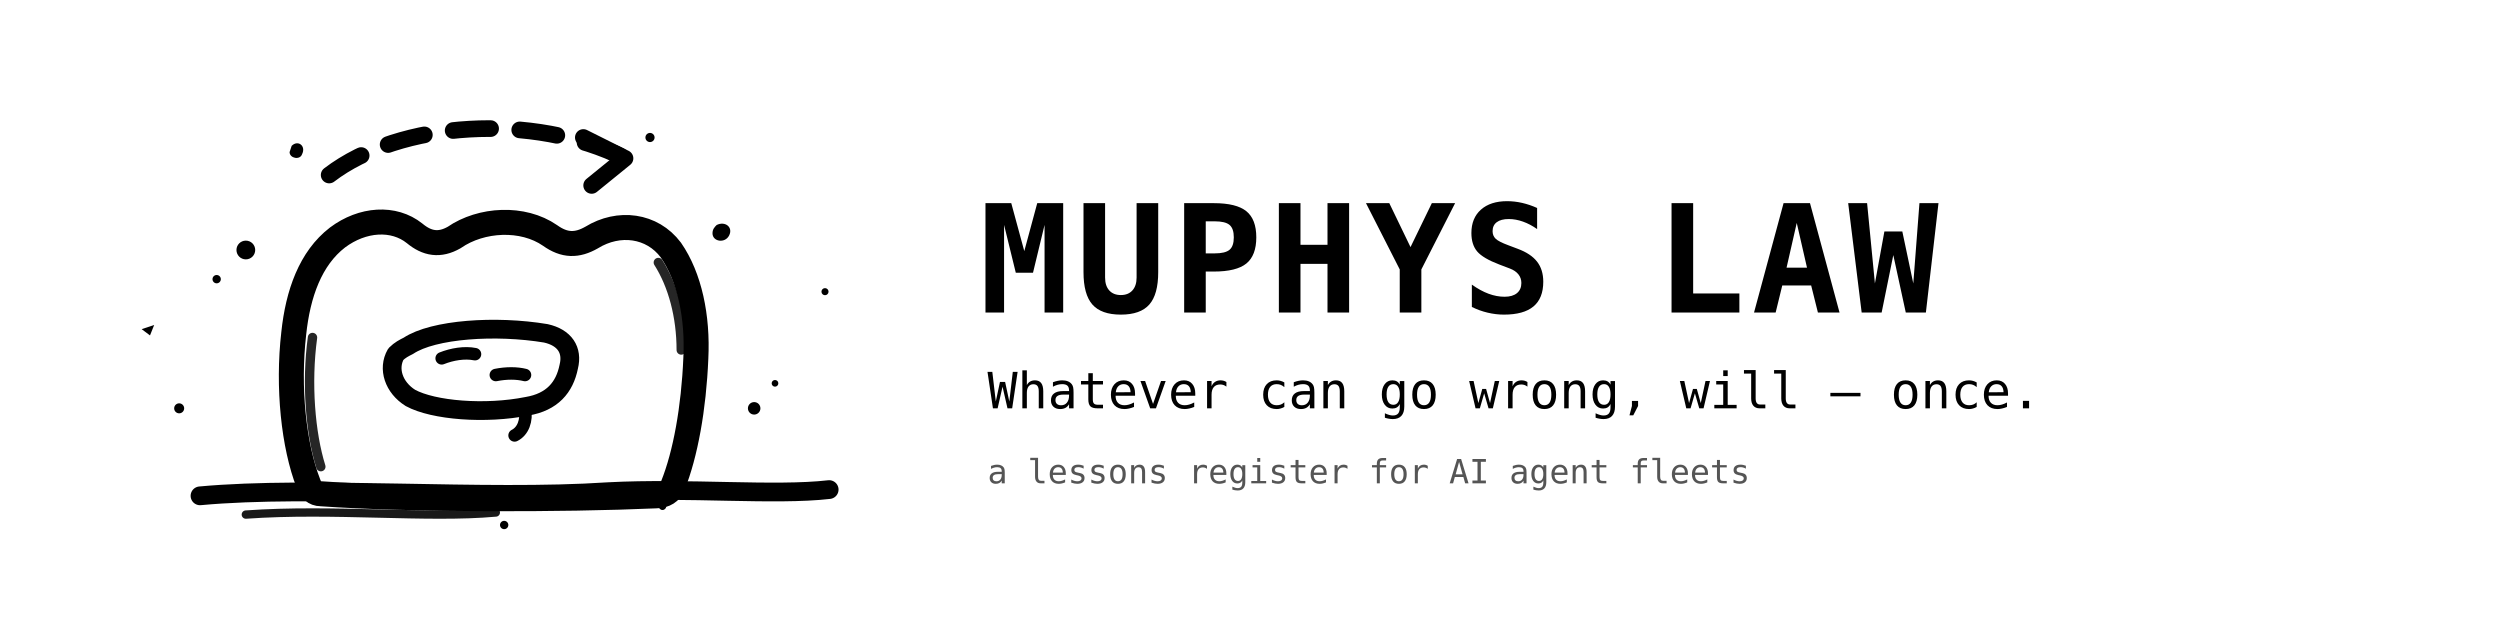
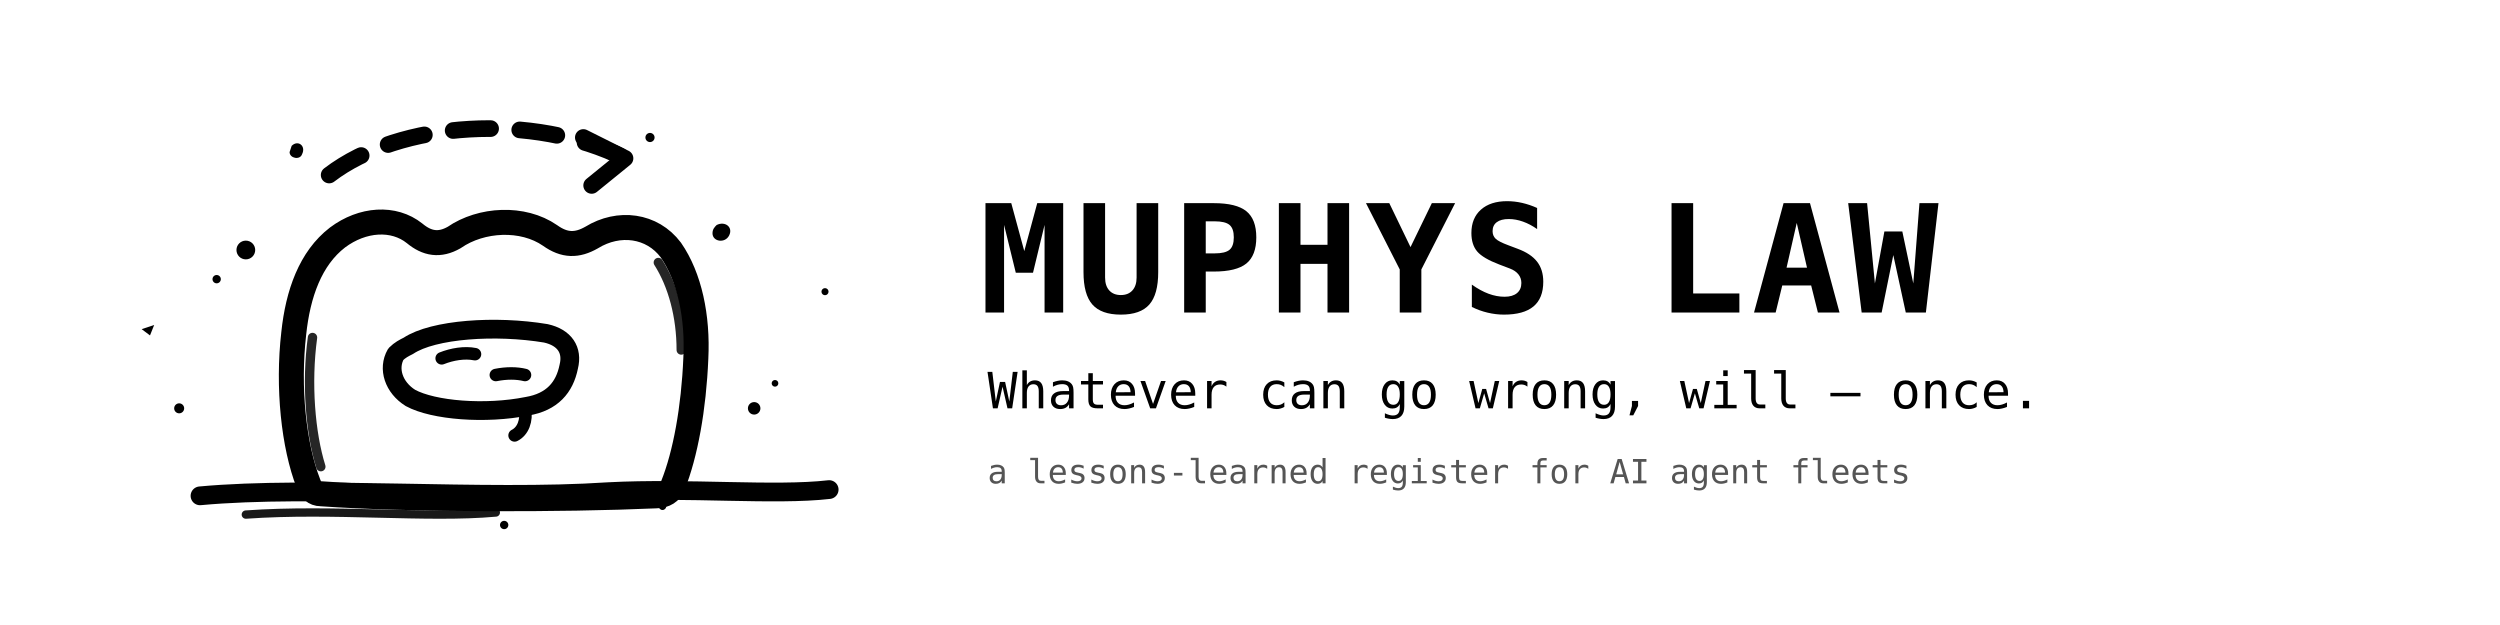
<svg xmlns="http://www.w3.org/2000/svg" viewBox="0 0 1200 300" role="img" aria-label="Muphys Law — a hand-drawn slice of toast, landed butter-side up. Whatever can go wrong, will — once.">
  <rect width="1200" height="300" fill="#ffffff" />
  <g stroke="#000000" fill="none" stroke-linecap="round" stroke-linejoin="round">
    <path d="M 96 238 C 150 233, 232 240, 292 236 C 330 234, 372 238, 398 235" stroke-width="9" />
    <path d="M 118 247 C 160 244, 205 249, 238 246" stroke-width="4" opacity="0.9" />
    <path d="M 148 232              C 141 214, 138 186, 141 160              C 143 141, 149 124, 162 114              C 174 105, 189 104, 199 112              C 205 117, 211 118, 218 114              C 231 105, 251 104, 264 113              C 271 118, 277 118, 284 114              C 297 106, 313 108, 322 120              C 331 133, 335 152, 334 172              C 333 196, 329 218, 323 233              C 322 236, 319 238, 315 238              C 270 240, 196 240, 154 237              C 151 237, 149 235, 148 232 Z" stroke-width="12" />
    <path d="M 154 224 C 149 208, 147 184, 150 162" stroke-width="4.5" opacity="0.85" />
    <path d="M 316 126 C 323 137, 327 152, 327 168" stroke-width="4.5" opacity="0.85" />
    <path d="M 196 166              C 208 158, 238 156, 262 160              C 271 162, 275 168, 273 176              C 271 186, 265 193, 253 195              C 233 199, 208 197, 197 191              C 189 186, 186 177, 190 170              C 192 168, 194 167, 196 166 Z" stroke-width="9" />
    <path d="M 252 196 C 253 202, 251 207, 247 209" stroke-width="6" />
    <path d="M 212 172 C 217 170, 223 169, 228 170" stroke-width="6" />
    <path d="M 238 180 C 243 179, 248 179, 252 180" stroke-width="6" />
    <path d="M 158 84 C 192 58, 256 54, 300 76" stroke-width="8" stroke-dasharray="18 14" />
    <path d="M 300 76 l -20 -10 M 300 76 l -16 13" stroke-width="8" />
  </g>
  <g fill="#000000">
    <circle cx="118" cy="120" r="4.5" />
    <circle cx="104" cy="134" r="2" />
    <path d="M 344 108 c 4 -2, 8 1, 6 5 c -2 4, -8 3, -8 -1 c 0 -2, 1 -3, 2 -4 Z" />
    <circle cx="362" cy="196" r="3" />
    <circle cx="372" cy="184" r="1.6" />
    <circle cx="86" cy="196" r="2.4" />
    <path d="M 140 70 c 3 -3, 7 0, 5 4 c -1 3, -6 2, -6 -1 Z" />
    <circle cx="312" cy="66" r="2.2" />
    <circle cx="242" cy="252" r="2" />
    <circle cx="318" cy="243" r="1.8" />
    <path d="M 68 158 l 6 -2 l -2 5 Z" />
    <circle cx="396" cy="140" r="1.7" />
  </g>
  <g font-family="ui-monospace, SFMono-Regular, Menlo, Consolas, monospace" fill="#000000">
    <text x="470" y="150" font-size="72" font-weight="700" letter-spacing="3">MUPHYS LAW</text>
    <text x="474" y="196" font-size="24" fill="#000000">Whatever can go wrong, will — once.</text>
-     <text x="474" y="232" font-size="16" fill="#555555">a lessons register for AI agent fleets</text>
+     <text x="474" y="232" font-size="16" fill="#555555">a lessons-learned register for AI agent fleets</text>
  </g>
</svg>
